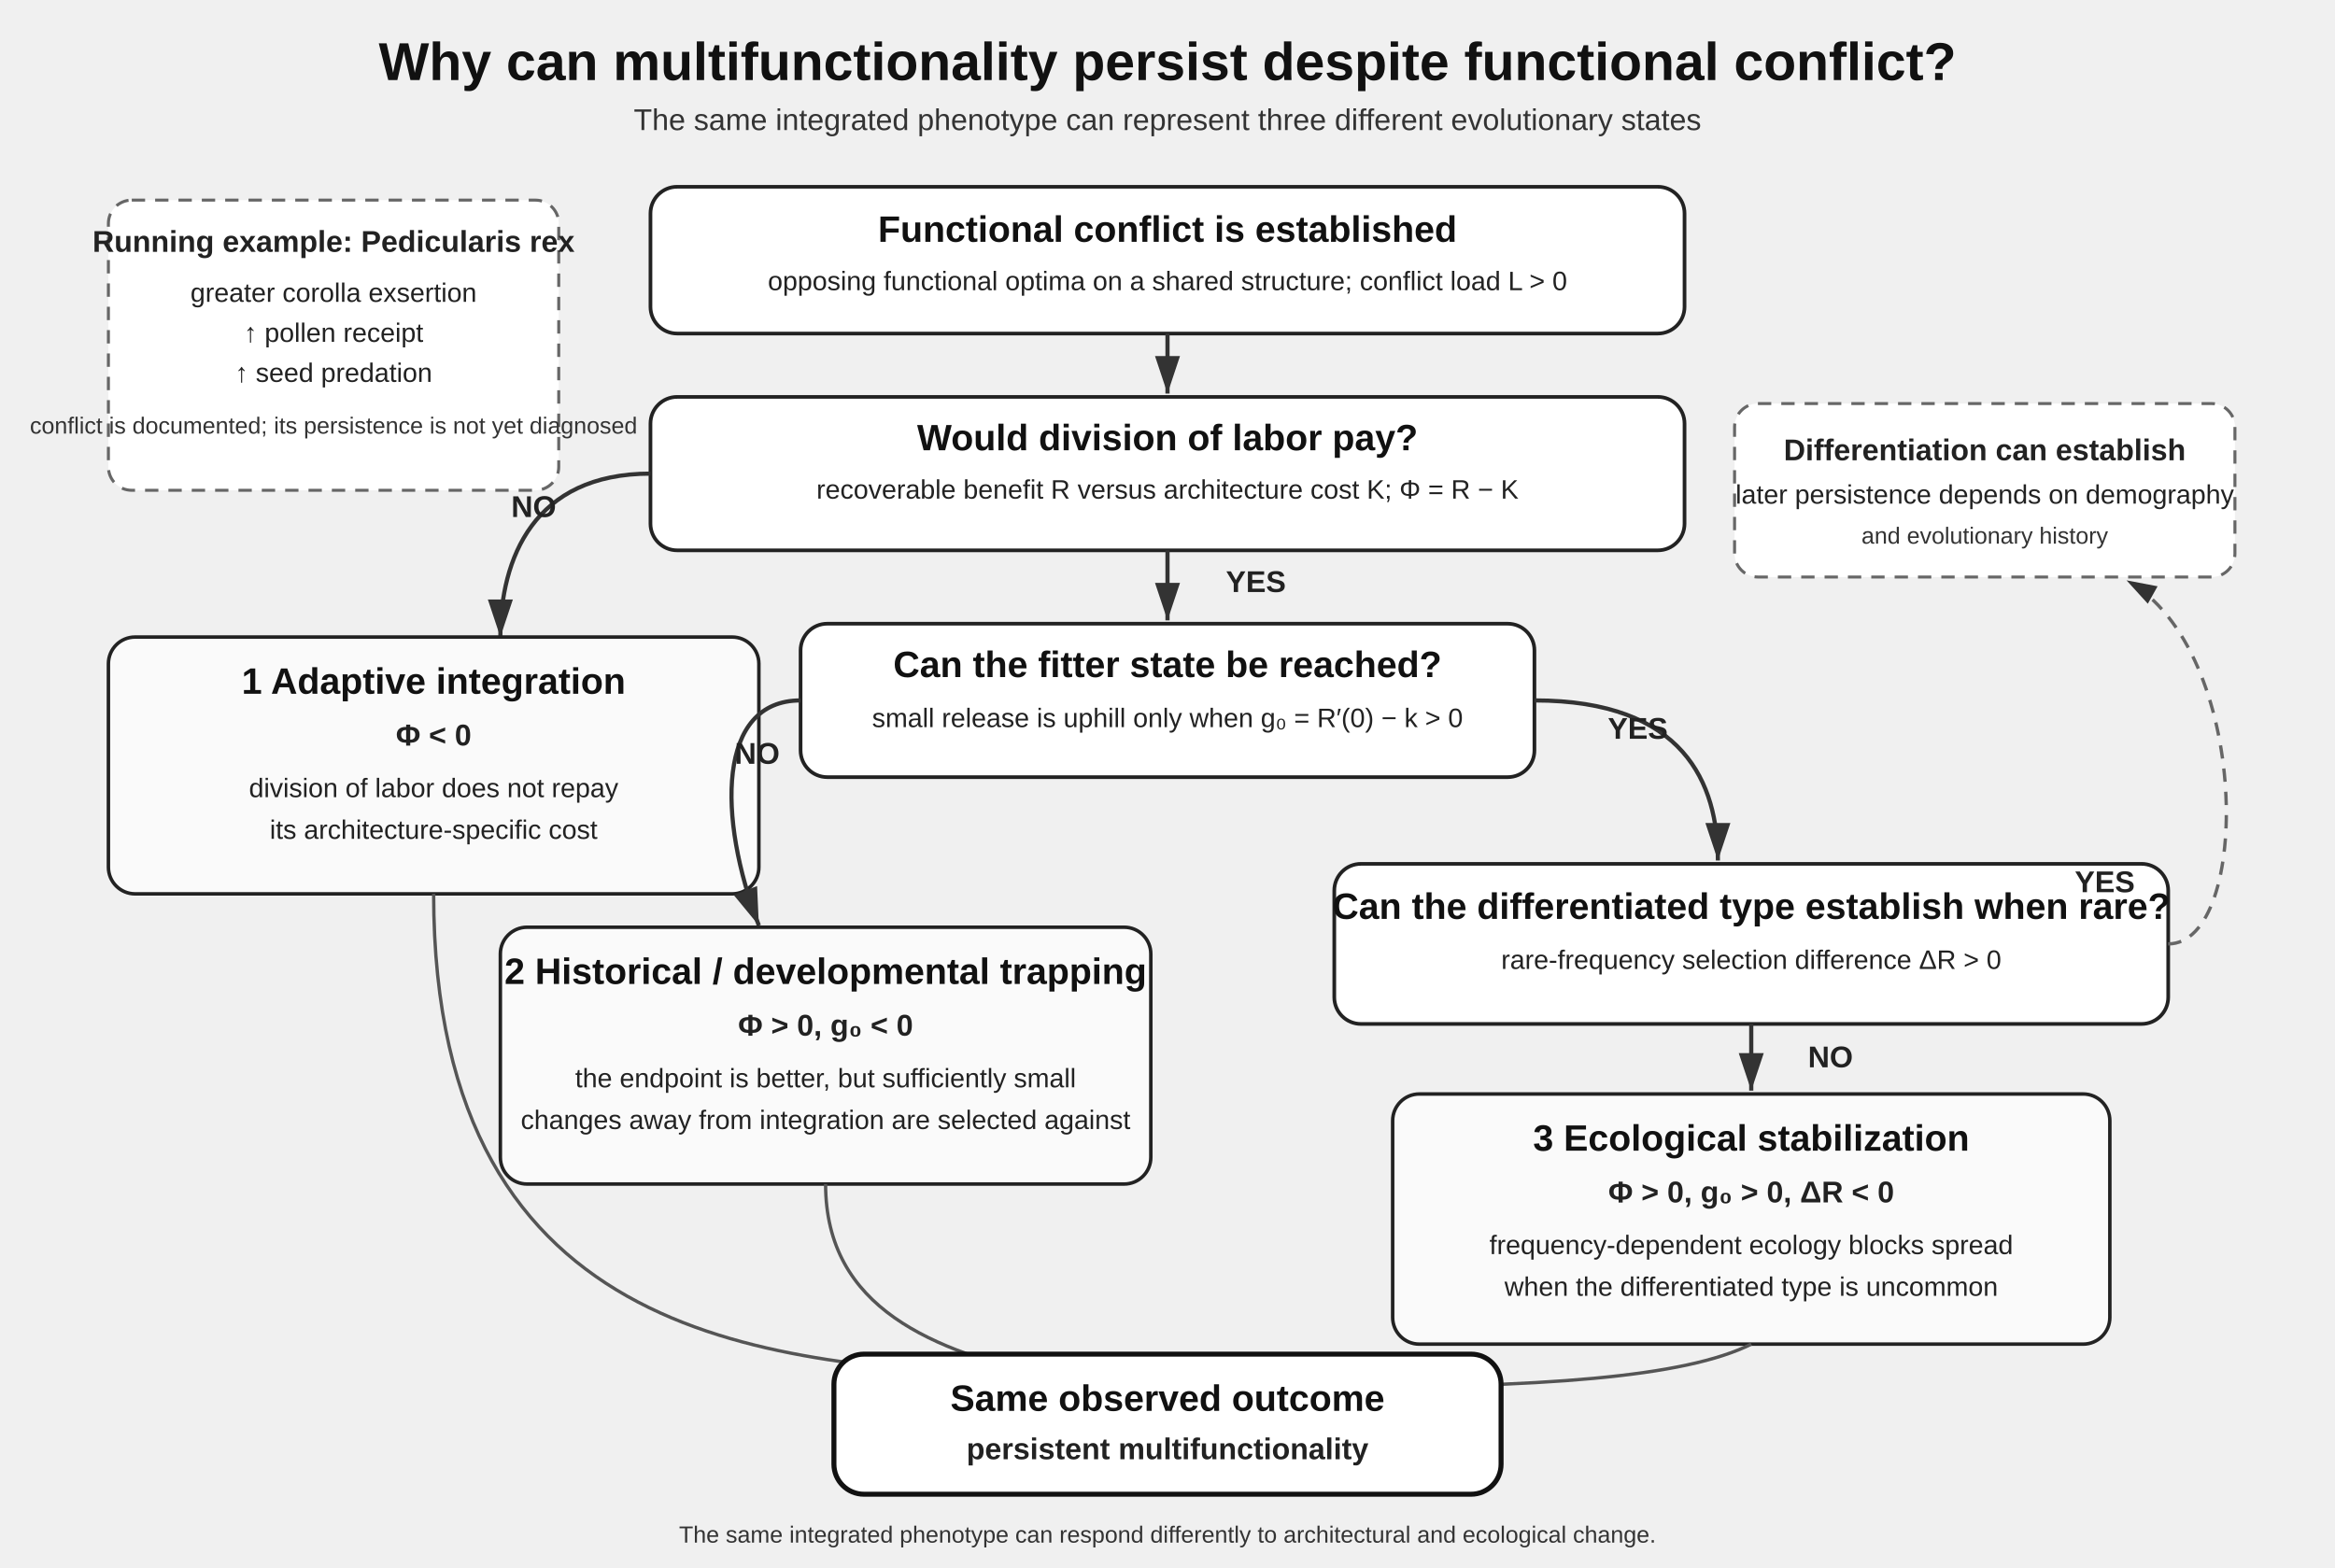
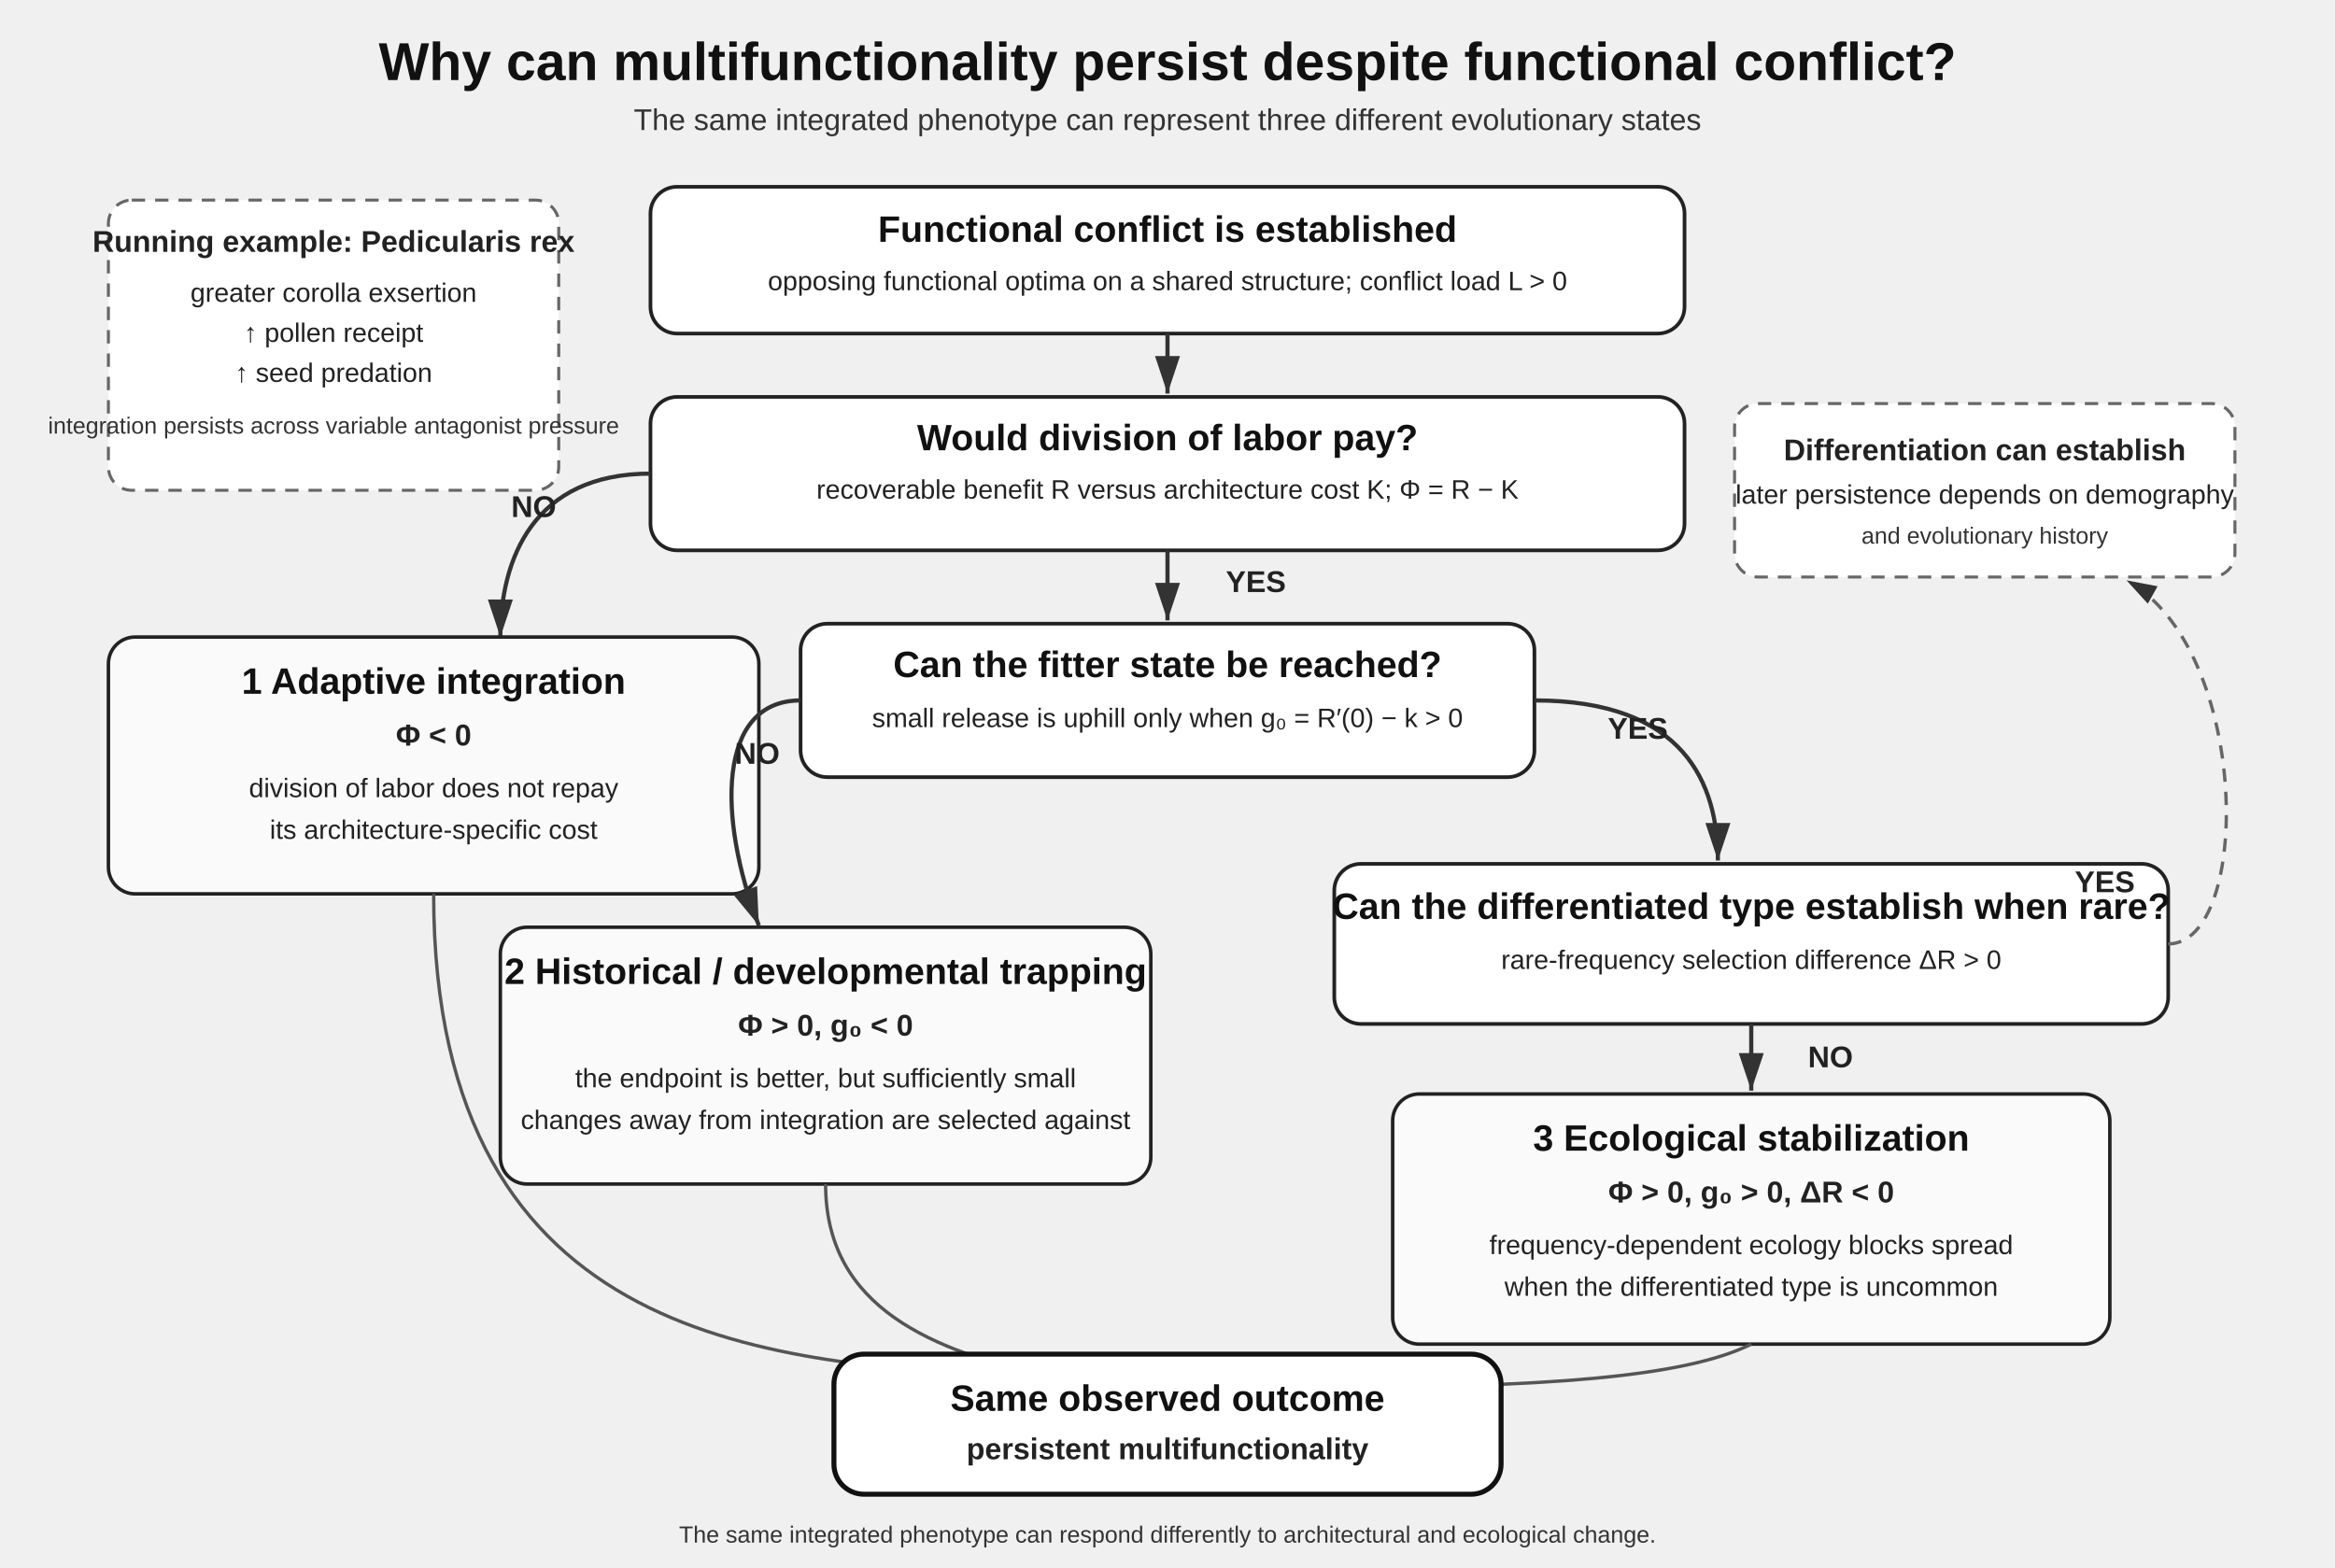
<svg xmlns="http://www.w3.org/2000/svg" width="1400" height="940" viewBox="0 0 1400 940">
  <defs>
    <marker id="arrow" markerWidth="10" markerHeight="10" refX="9" refY="3" orient="auto" markerUnits="strokeWidth">
      <path d="M0,0 L0,6 L9,3 z" fill="#333" />
    </marker>
    <style>
      .title { font: 700 32px Arial, Helvetica, sans-serif; fill:#111; }
      .subtitle { font: 400 18px Arial, Helvetica, sans-serif; fill:#333; }
      .box { fill:#fff; stroke:#222; stroke-width:2.2; rx:16; }
      .cause { fill:#fafafa; stroke:#222; stroke-width:2.1; rx:16; }
      .outcome { fill:#fff; stroke:#111; stroke-width:3; rx:18; }
      .extension { fill:#fff; stroke:#666; stroke-width:1.8; stroke-dasharray:8 6; rx:14; }
      .label { font:700 22px Arial, Helvetica, sans-serif; fill:#111; }
      .mid { font:600 18px Arial, Helvetica, sans-serif; fill:#222; }
      .small { font:400 16px Arial, Helvetica, sans-serif; fill:#222; }
      .tiny { font:400 14px Arial, Helvetica, sans-serif; fill:#333; }
      .arrow { stroke:#333; stroke-width:2.5; fill:none; marker-end:url(#arrow); }
      .dash { stroke:#666; stroke-width:2; stroke-dasharray:8 6; fill:none; marker-end:url(#arrow); }
      .line { stroke:#555; stroke-width:2; fill:none; }
    </style>
  </defs>
  <text x="700" y="48" text-anchor="middle" class="title">Why can multifunctionality persist despite functional conflict?</text>
  <text x="700" y="78" text-anchor="middle" class="subtitle">The same integrated phenotype can represent three different evolutionary states</text>
  <rect x="390" y="112" width="620" height="88" class="box" />
  <text x="700" y="145" text-anchor="middle" class="label">Functional conflict is established</text>
  <text x="700" y="174" text-anchor="middle" class="small">opposing functional optima on a shared structure; conflict load L &gt; 0</text>
  <path d="M700 200 L700 236" class="arrow" />
  <rect x="390" y="238" width="620" height="92" class="box" />
  <text x="700" y="270" text-anchor="middle" class="label">Would division of labor pay?</text>
  <text x="700" y="299" text-anchor="middle" class="small">recoverable benefit R versus architecture cost K; Φ = R − K</text>
  <path d="M390 284 C320 284 300 335 300 382" class="arrow" />
  <text x="320" y="310" text-anchor="middle" class="mid">NO</text>
  <rect x="65" y="382" width="390" height="154" class="cause" />
  <text x="260" y="416" text-anchor="middle" class="label">1  Adaptive integration</text>
  <text x="260" y="447" text-anchor="middle" class="mid">Φ &lt; 0</text>
  <text x="260" y="478" text-anchor="middle" class="small">division of labor does not repay</text>
  <text x="260" y="503" text-anchor="middle" class="small">its architecture-specific cost</text>
  <path d="M700 330 L700 372" class="arrow" />
  <text x="735" y="355" class="mid">YES</text>
  <rect x="480" y="374" width="440" height="92" class="box" />
  <text x="700" y="406" text-anchor="middle" class="label">Can the fitter state be reached?</text>
  <text x="700" y="436" text-anchor="middle" class="small">small release is uphill only when g₀ = R′(0) − k &gt; 0</text>
  <path d="M480 420 C430 420 430 490 455 555" class="arrow" />
  <text x="454" y="458" text-anchor="middle" class="mid">NO</text>
  <rect x="300" y="556" width="390" height="154" class="cause" />
  <text x="495" y="590" text-anchor="middle" class="label">2  Historical / developmental trapping</text>
  <text x="495" y="621" text-anchor="middle" class="mid">Φ &gt; 0,  g₀ &lt; 0</text>
  <text x="495" y="652" text-anchor="middle" class="small">the endpoint is better, but sufficiently small</text>
  <text x="495" y="677" text-anchor="middle" class="small">changes away from integration are selected against</text>
  <path d="M920 420 C1010 420 1030 470 1030 516" class="arrow" />
  <text x="982" y="443" text-anchor="middle" class="mid">YES</text>
  <rect x="800" y="518" width="500" height="96" class="box" />
  <text x="1050" y="551" text-anchor="middle" class="label">Can the differentiated type establish when rare?</text>
  <text x="1050" y="581" text-anchor="middle" class="small">rare-frequency selection difference ΔR &gt; 0</text>
  <path d="M1050 614 L1050 654" class="arrow" />
  <text x="1084" y="640" class="mid">NO</text>
  <rect x="835" y="656" width="430" height="150" class="cause" />
  <text x="1050" y="690" text-anchor="middle" class="label">3  Ecological stabilization</text>
  <text x="1050" y="721" text-anchor="middle" class="mid">Φ &gt; 0,  g₀ &gt; 0,  ΔR &lt; 0</text>
  <text x="1050" y="752" text-anchor="middle" class="small">frequency-dependent ecology blocks spread</text>
  <text x="1050" y="777" text-anchor="middle" class="small">when the differentiated type is uncommon</text>
  <path d="M260 536 C260 812 470 816 610 826" class="line" />
  <path d="M495 710 C495 785 560 810 630 826" class="line" />
  <path d="M1050 806 C1010 826 925 832 790 832" class="line" />
  <rect x="500" y="812" width="400" height="84" class="outcome" />
  <text x="700" y="846" text-anchor="middle" class="label">Same observed outcome</text>
  <text x="700" y="875" text-anchor="middle" class="mid">persistent multifunctionality</text>
  <path d="M1300 566 C1350 566 1350 390 1275 348" class="dash" />
  <text x="1280" y="535" text-anchor="end" class="mid">YES</text>
  <rect x="1040" y="242" width="300" height="104" class="extension" />
  <text x="1190" y="276" text-anchor="middle" class="mid">Differentiation can establish</text>
  <text x="1190" y="302" text-anchor="middle" class="small">later persistence depends on demography</text>
  <text x="1190" y="326" text-anchor="middle" class="tiny">and evolutionary history</text>
  <rect x="65" y="120" width="270" height="174" class="extension" />
  <text x="200" y="151" text-anchor="middle" class="mid">Running example: Pedicularis rex</text>
  <text x="200" y="181" text-anchor="middle" class="small">greater corolla exsertion</text>
  <text x="200" y="205" text-anchor="middle" class="small">↑ pollen receipt</text>
  <text x="200" y="229" text-anchor="middle" class="small">↑ seed predation</text>
-   <text x="200" y="260" text-anchor="middle" class="tiny">conflict is documented; its persistence is not yet diagnosed</text>
+   <text x="200" y="260" text-anchor="middle" class="tiny">integration persists across variable antagonist pressure</text>
  <text x="700" y="925" text-anchor="middle" class="tiny">The same integrated phenotype can respond differently to architectural and ecological change.</text>
</svg>
